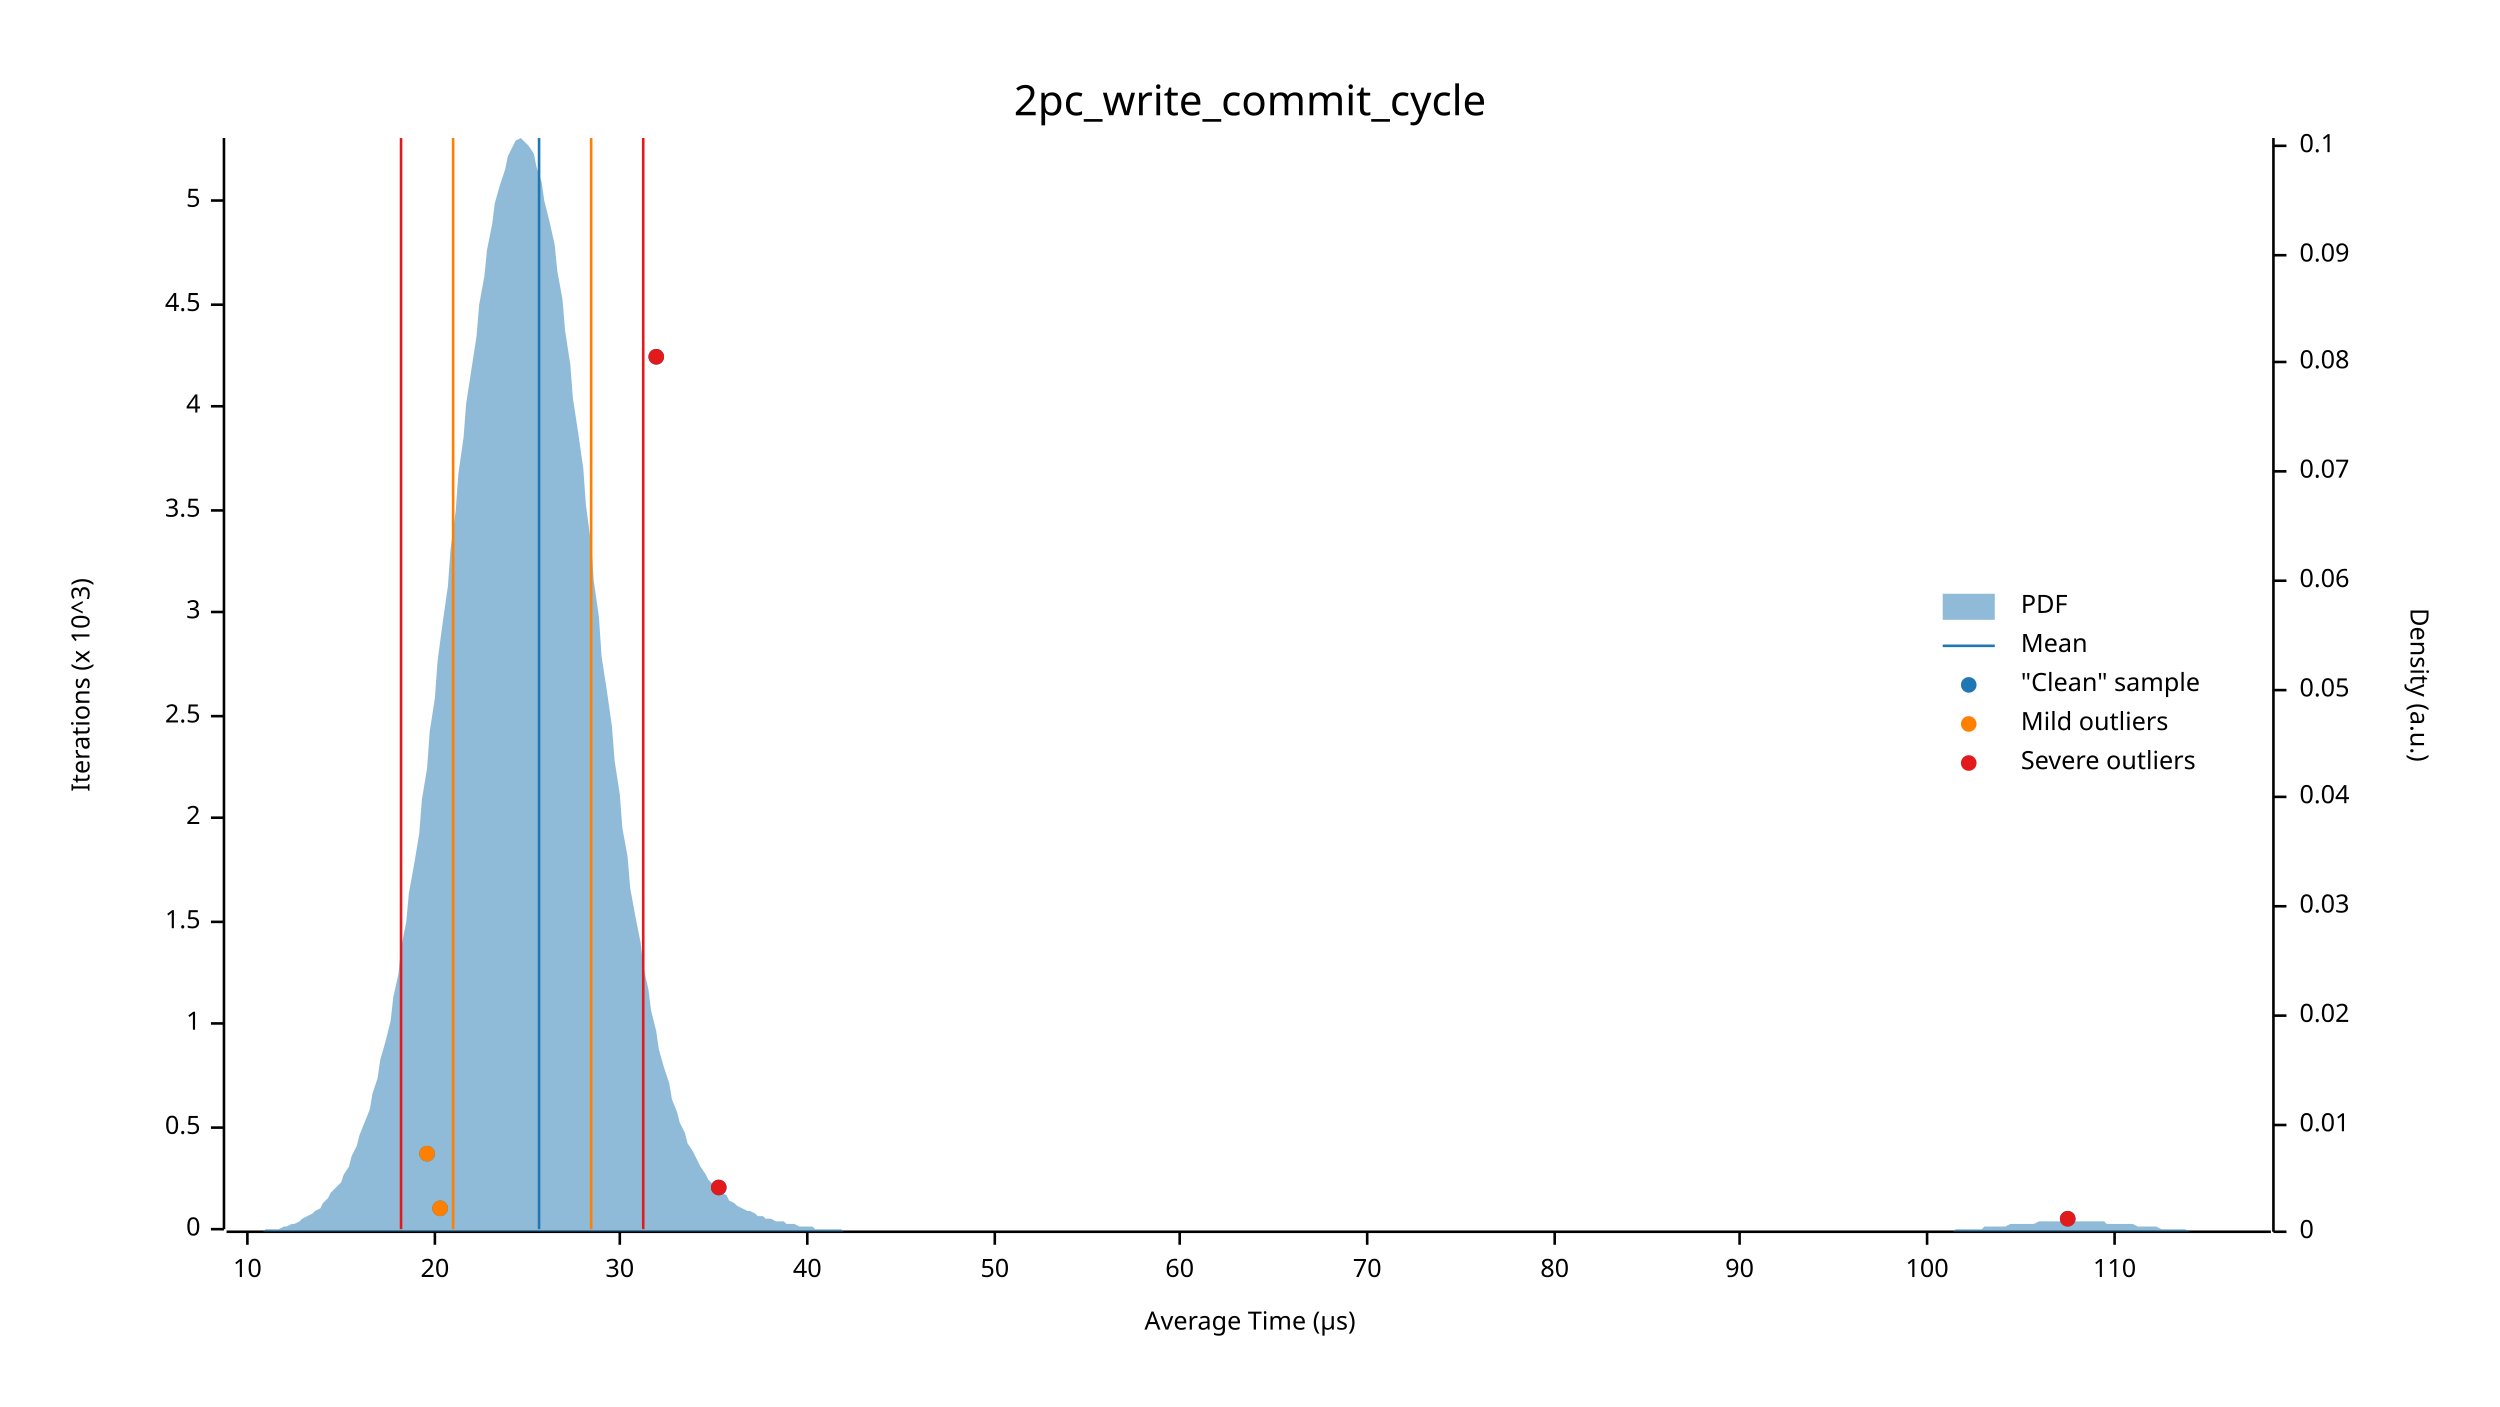
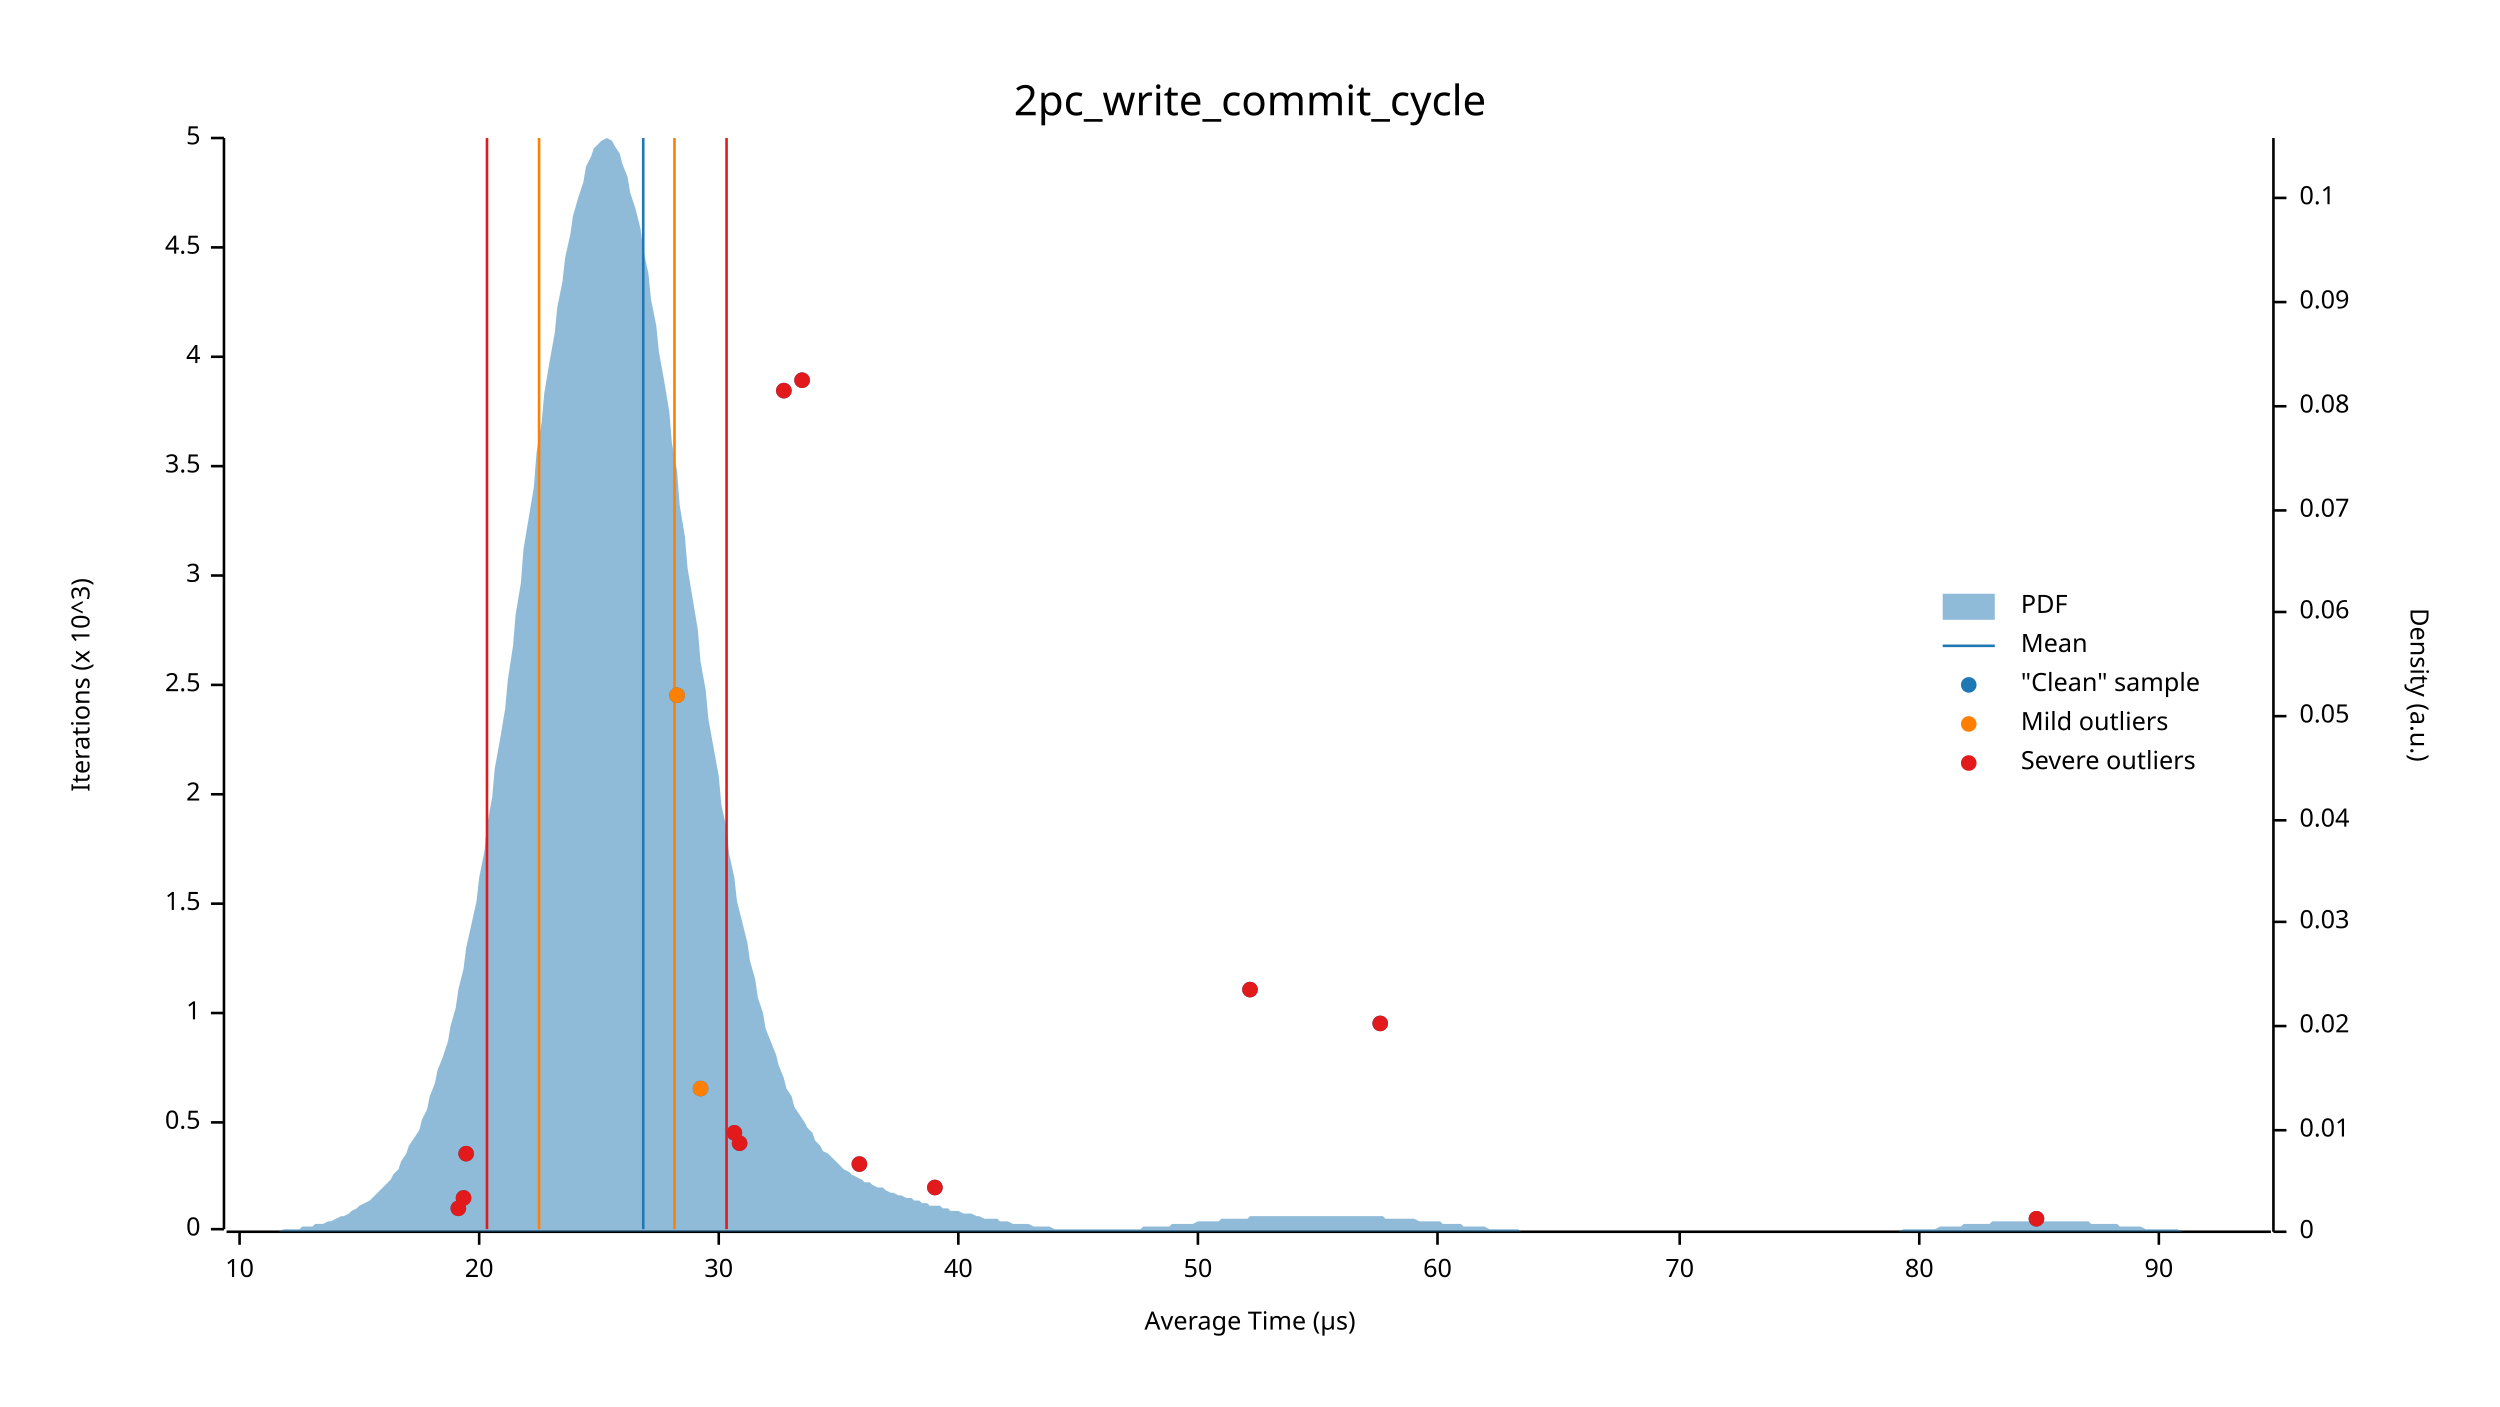
<svg xmlns="http://www.w3.org/2000/svg" width="960" height="540" viewBox="0 0 960 540">
  <text x="480" y="32" dy="0.76em" text-anchor="middle" font-family="sans-serif" font-size="16.129" opacity="1" fill="#000000">
2pc_write_commit_cycle
</text>
  <text x="27" y="263" dy="0.76em" text-anchor="middle" font-family="sans-serif" font-size="9.677" opacity="1" fill="#000000" transform="rotate(270, 27, 263)">
Iterations (x 10^3)
</text>
  <text x="480" y="513" dy="-0.5ex" text-anchor="middle" font-family="sans-serif" font-size="9.677" opacity="1" fill="#000000">
Average Time (µs)
</text>
  <polyline fill="none" opacity="1" stroke="#000000" stroke-width="1" points="86,53 86,472 " />
  <text x="77" y="472" dy="0.5ex" text-anchor="end" font-family="sans-serif" font-size="9.677" opacity="1" fill="#000000">
0
</text>
  <polyline fill="none" opacity="1" stroke="#000000" stroke-width="1" points="81,472 86,472 " />
-   <text x="77" y="433" dy="0.5ex" text-anchor="end" font-family="sans-serif" font-size="9.677" opacity="1" fill="#000000">
+   <text x="77" y="431" dy="0.5ex" text-anchor="end" font-family="sans-serif" font-size="9.677" opacity="1" fill="#000000">
0.5
</text>
-   <polyline fill="none" opacity="1" stroke="#000000" stroke-width="1" points="81,433 86,433 " />
-   <text x="77" y="393" dy="0.5ex" text-anchor="end" font-family="sans-serif" font-size="9.677" opacity="1" fill="#000000">
+   <polyline fill="none" opacity="1" stroke="#000000" stroke-width="1" points="81,431 86,431 " />
+   <text x="77" y="389" dy="0.5ex" text-anchor="end" font-family="sans-serif" font-size="9.677" opacity="1" fill="#000000">
1
</text>
-   <polyline fill="none" opacity="1" stroke="#000000" stroke-width="1" points="81,393 86,393 " />
-   <text x="77" y="354" dy="0.5ex" text-anchor="end" font-family="sans-serif" font-size="9.677" opacity="1" fill="#000000">
+   <polyline fill="none" opacity="1" stroke="#000000" stroke-width="1" points="81,389 86,389 " />
+   <text x="77" y="347" dy="0.5ex" text-anchor="end" font-family="sans-serif" font-size="9.677" opacity="1" fill="#000000">
1.5
</text>
-   <polyline fill="none" opacity="1" stroke="#000000" stroke-width="1" points="81,354 86,354 " />
-   <text x="77" y="314" dy="0.5ex" text-anchor="end" font-family="sans-serif" font-size="9.677" opacity="1" fill="#000000">
+   <polyline fill="none" opacity="1" stroke="#000000" stroke-width="1" points="81,347 86,347 " />
+   <text x="77" y="305" dy="0.5ex" text-anchor="end" font-family="sans-serif" font-size="9.677" opacity="1" fill="#000000">
2
</text>
-   <polyline fill="none" opacity="1" stroke="#000000" stroke-width="1" points="81,314 86,314 " />
-   <text x="77" y="275" dy="0.5ex" text-anchor="end" font-family="sans-serif" font-size="9.677" opacity="1" fill="#000000">
+   <polyline fill="none" opacity="1" stroke="#000000" stroke-width="1" points="81,305 86,305 " />
+   <text x="77" y="263" dy="0.5ex" text-anchor="end" font-family="sans-serif" font-size="9.677" opacity="1" fill="#000000">
2.5
</text>
-   <polyline fill="none" opacity="1" stroke="#000000" stroke-width="1" points="81,275 86,275 " />
-   <text x="77" y="235" dy="0.5ex" text-anchor="end" font-family="sans-serif" font-size="9.677" opacity="1" fill="#000000">
+   <polyline fill="none" opacity="1" stroke="#000000" stroke-width="1" points="81,263 86,263 " />
+   <text x="77" y="221" dy="0.5ex" text-anchor="end" font-family="sans-serif" font-size="9.677" opacity="1" fill="#000000">
3
</text>
-   <polyline fill="none" opacity="1" stroke="#000000" stroke-width="1" points="81,235 86,235 " />
-   <text x="77" y="196" dy="0.5ex" text-anchor="end" font-family="sans-serif" font-size="9.677" opacity="1" fill="#000000">
+   <polyline fill="none" opacity="1" stroke="#000000" stroke-width="1" points="81,221 86,221 " />
+   <text x="77" y="179" dy="0.5ex" text-anchor="end" font-family="sans-serif" font-size="9.677" opacity="1" fill="#000000">
3.5
</text>
-   <polyline fill="none" opacity="1" stroke="#000000" stroke-width="1" points="81,196 86,196 " />
-   <text x="77" y="156" dy="0.5ex" text-anchor="end" font-family="sans-serif" font-size="9.677" opacity="1" fill="#000000">
+   <polyline fill="none" opacity="1" stroke="#000000" stroke-width="1" points="81,179 86,179 " />
+   <text x="77" y="137" dy="0.5ex" text-anchor="end" font-family="sans-serif" font-size="9.677" opacity="1" fill="#000000">
4
</text>
-   <polyline fill="none" opacity="1" stroke="#000000" stroke-width="1" points="81,156 86,156 " />
-   <text x="77" y="117" dy="0.5ex" text-anchor="end" font-family="sans-serif" font-size="9.677" opacity="1" fill="#000000">
+   <polyline fill="none" opacity="1" stroke="#000000" stroke-width="1" points="81,137 86,137 " />
+   <text x="77" y="95" dy="0.5ex" text-anchor="end" font-family="sans-serif" font-size="9.677" opacity="1" fill="#000000">
4.5
</text>
-   <polyline fill="none" opacity="1" stroke="#000000" stroke-width="1" points="81,117 86,117 " />
-   <text x="77" y="77" dy="0.5ex" text-anchor="end" font-family="sans-serif" font-size="9.677" opacity="1" fill="#000000">
+   <polyline fill="none" opacity="1" stroke="#000000" stroke-width="1" points="81,95 86,95 " />
+   <text x="77" y="53" dy="0.5ex" text-anchor="end" font-family="sans-serif" font-size="9.677" opacity="1" fill="#000000">
5
</text>
-   <polyline fill="none" opacity="1" stroke="#000000" stroke-width="1" points="81,77 86,77 " />
+   <polyline fill="none" opacity="1" stroke="#000000" stroke-width="1" points="81,53 86,53 " />
  <polyline fill="none" opacity="1" stroke="#000000" stroke-width="1" points="87,473 872,473 " />
-   <text x="95" y="483" dy="0.76em" text-anchor="middle" font-family="sans-serif" font-size="9.677" opacity="1" fill="#000000">
+   <text x="92" y="483" dy="0.76em" text-anchor="middle" font-family="sans-serif" font-size="9.677" opacity="1" fill="#000000">
10
</text>
-   <polyline fill="none" opacity="1" stroke="#000000" stroke-width="1" points="95,473 95,478 " />
-   <text x="167" y="483" dy="0.76em" text-anchor="middle" font-family="sans-serif" font-size="9.677" opacity="1" fill="#000000">
+   <polyline fill="none" opacity="1" stroke="#000000" stroke-width="1" points="92,473 92,478 " />
+   <text x="184" y="483" dy="0.76em" text-anchor="middle" font-family="sans-serif" font-size="9.677" opacity="1" fill="#000000">
20
</text>
-   <polyline fill="none" opacity="1" stroke="#000000" stroke-width="1" points="167,473 167,478 " />
-   <text x="238" y="483" dy="0.76em" text-anchor="middle" font-family="sans-serif" font-size="9.677" opacity="1" fill="#000000">
+   <polyline fill="none" opacity="1" stroke="#000000" stroke-width="1" points="184,473 184,478 " />
+   <text x="276" y="483" dy="0.76em" text-anchor="middle" font-family="sans-serif" font-size="9.677" opacity="1" fill="#000000">
30
</text>
-   <polyline fill="none" opacity="1" stroke="#000000" stroke-width="1" points="238,473 238,478 " />
-   <text x="310" y="483" dy="0.76em" text-anchor="middle" font-family="sans-serif" font-size="9.677" opacity="1" fill="#000000">
+   <polyline fill="none" opacity="1" stroke="#000000" stroke-width="1" points="276,473 276,478 " />
+   <text x="368" y="483" dy="0.76em" text-anchor="middle" font-family="sans-serif" font-size="9.677" opacity="1" fill="#000000">
40
</text>
-   <polyline fill="none" opacity="1" stroke="#000000" stroke-width="1" points="310,473 310,478 " />
-   <text x="382" y="483" dy="0.76em" text-anchor="middle" font-family="sans-serif" font-size="9.677" opacity="1" fill="#000000">
+   <polyline fill="none" opacity="1" stroke="#000000" stroke-width="1" points="368,473 368,478 " />
+   <text x="460" y="483" dy="0.76em" text-anchor="middle" font-family="sans-serif" font-size="9.677" opacity="1" fill="#000000">
50
</text>
-   <polyline fill="none" opacity="1" stroke="#000000" stroke-width="1" points="382,473 382,478 " />
-   <text x="453" y="483" dy="0.76em" text-anchor="middle" font-family="sans-serif" font-size="9.677" opacity="1" fill="#000000">
+   <polyline fill="none" opacity="1" stroke="#000000" stroke-width="1" points="460,473 460,478 " />
+   <text x="552" y="483" dy="0.76em" text-anchor="middle" font-family="sans-serif" font-size="9.677" opacity="1" fill="#000000">
60
</text>
-   <polyline fill="none" opacity="1" stroke="#000000" stroke-width="1" points="453,473 453,478 " />
-   <text x="525" y="483" dy="0.76em" text-anchor="middle" font-family="sans-serif" font-size="9.677" opacity="1" fill="#000000">
+   <polyline fill="none" opacity="1" stroke="#000000" stroke-width="1" points="552,473 552,478 " />
+   <text x="645" y="483" dy="0.76em" text-anchor="middle" font-family="sans-serif" font-size="9.677" opacity="1" fill="#000000">
70
</text>
-   <polyline fill="none" opacity="1" stroke="#000000" stroke-width="1" points="525,473 525,478 " />
-   <text x="597" y="483" dy="0.76em" text-anchor="middle" font-family="sans-serif" font-size="9.677" opacity="1" fill="#000000">
+   <polyline fill="none" opacity="1" stroke="#000000" stroke-width="1" points="645,473 645,478 " />
+   <text x="737" y="483" dy="0.76em" text-anchor="middle" font-family="sans-serif" font-size="9.677" opacity="1" fill="#000000">
80
</text>
-   <polyline fill="none" opacity="1" stroke="#000000" stroke-width="1" points="597,473 597,478 " />
-   <text x="668" y="483" dy="0.76em" text-anchor="middle" font-family="sans-serif" font-size="9.677" opacity="1" fill="#000000">
+   <polyline fill="none" opacity="1" stroke="#000000" stroke-width="1" points="737,473 737,478 " />
+   <text x="829" y="483" dy="0.76em" text-anchor="middle" font-family="sans-serif" font-size="9.677" opacity="1" fill="#000000">
90
</text>
-   <polyline fill="none" opacity="1" stroke="#000000" stroke-width="1" points="668,473 668,478 " />
-   <text x="740" y="483" dy="0.76em" text-anchor="middle" font-family="sans-serif" font-size="9.677" opacity="1" fill="#000000">
- 100
- </text>
-   <polyline fill="none" opacity="1" stroke="#000000" stroke-width="1" points="740,473 740,478 " />
-   <text x="812" y="483" dy="0.76em" text-anchor="middle" font-family="sans-serif" font-size="9.677" opacity="1" fill="#000000">
- 110
- </text>
-   <polyline fill="none" opacity="1" stroke="#000000" stroke-width="1" points="812,473 812,478 " />
+   <polyline fill="none" opacity="1" stroke="#000000" stroke-width="1" points="829,473 829,478 " />
  <text x="933" y="263" dy="0.76em" text-anchor="middle" font-family="sans-serif" font-size="9.677" opacity="1" fill="#000000" transform="rotate(90, 933, 263)">
Density (a.u.)
</text>
  <polyline fill="none" opacity="1" stroke="#000000" stroke-width="1" points="873,53 873,473 " />
  <text x="883" y="473" dy="0.5ex" text-anchor="start" font-family="sans-serif" font-size="9.677" opacity="1" fill="#000000">
0
</text>
  <polyline fill="none" opacity="1" stroke="#000000" stroke-width="1" points="873,473 878,473 " />
-   <text x="883" y="432" dy="0.5ex" text-anchor="start" font-family="sans-serif" font-size="9.677" opacity="1" fill="#000000">
+   <text x="883" y="434" dy="0.5ex" text-anchor="start" font-family="sans-serif" font-size="9.677" opacity="1" fill="#000000">
0.01
</text>
-   <polyline fill="none" opacity="1" stroke="#000000" stroke-width="1" points="873,432 878,432 " />
-   <text x="883" y="390" dy="0.5ex" text-anchor="start" font-family="sans-serif" font-size="9.677" opacity="1" fill="#000000">
+   <polyline fill="none" opacity="1" stroke="#000000" stroke-width="1" points="873,434 878,434 " />
+   <text x="883" y="394" dy="0.5ex" text-anchor="start" font-family="sans-serif" font-size="9.677" opacity="1" fill="#000000">
0.02
</text>
-   <polyline fill="none" opacity="1" stroke="#000000" stroke-width="1" points="873,390 878,390 " />
-   <text x="883" y="348" dy="0.5ex" text-anchor="start" font-family="sans-serif" font-size="9.677" opacity="1" fill="#000000">
+   <polyline fill="none" opacity="1" stroke="#000000" stroke-width="1" points="873,394 878,394 " />
+   <text x="883" y="354" dy="0.5ex" text-anchor="start" font-family="sans-serif" font-size="9.677" opacity="1" fill="#000000">
0.03
</text>
-   <polyline fill="none" opacity="1" stroke="#000000" stroke-width="1" points="873,348 878,348 " />
-   <text x="883" y="306" dy="0.5ex" text-anchor="start" font-family="sans-serif" font-size="9.677" opacity="1" fill="#000000">
+   <polyline fill="none" opacity="1" stroke="#000000" stroke-width="1" points="873,354 878,354 " />
+   <text x="883" y="315" dy="0.5ex" text-anchor="start" font-family="sans-serif" font-size="9.677" opacity="1" fill="#000000">
0.04
</text>
-   <polyline fill="none" opacity="1" stroke="#000000" stroke-width="1" points="873,306 878,306 " />
-   <text x="883" y="265" dy="0.5ex" text-anchor="start" font-family="sans-serif" font-size="9.677" opacity="1" fill="#000000">
+   <polyline fill="none" opacity="1" stroke="#000000" stroke-width="1" points="873,315 878,315 " />
+   <text x="883" y="275" dy="0.5ex" text-anchor="start" font-family="sans-serif" font-size="9.677" opacity="1" fill="#000000">
0.05
</text>
-   <polyline fill="none" opacity="1" stroke="#000000" stroke-width="1" points="873,265 878,265 " />
-   <text x="883" y="223" dy="0.5ex" text-anchor="start" font-family="sans-serif" font-size="9.677" opacity="1" fill="#000000">
+   <polyline fill="none" opacity="1" stroke="#000000" stroke-width="1" points="873,275 878,275 " />
+   <text x="883" y="235" dy="0.5ex" text-anchor="start" font-family="sans-serif" font-size="9.677" opacity="1" fill="#000000">
0.06
</text>
-   <polyline fill="none" opacity="1" stroke="#000000" stroke-width="1" points="873,223 878,223 " />
-   <text x="883" y="181" dy="0.5ex" text-anchor="start" font-family="sans-serif" font-size="9.677" opacity="1" fill="#000000">
+   <polyline fill="none" opacity="1" stroke="#000000" stroke-width="1" points="873,235 878,235 " />
+   <text x="883" y="196" dy="0.5ex" text-anchor="start" font-family="sans-serif" font-size="9.677" opacity="1" fill="#000000">
0.07
</text>
-   <polyline fill="none" opacity="1" stroke="#000000" stroke-width="1" points="873,181 878,181 " />
-   <text x="883" y="139" dy="0.5ex" text-anchor="start" font-family="sans-serif" font-size="9.677" opacity="1" fill="#000000">
+   <polyline fill="none" opacity="1" stroke="#000000" stroke-width="1" points="873,196 878,196 " />
+   <text x="883" y="156" dy="0.5ex" text-anchor="start" font-family="sans-serif" font-size="9.677" opacity="1" fill="#000000">
0.08
</text>
-   <polyline fill="none" opacity="1" stroke="#000000" stroke-width="1" points="873,139 878,139 " />
-   <text x="883" y="98" dy="0.5ex" text-anchor="start" font-family="sans-serif" font-size="9.677" opacity="1" fill="#000000">
+   <polyline fill="none" opacity="1" stroke="#000000" stroke-width="1" points="873,156 878,156 " />
+   <text x="883" y="116" dy="0.5ex" text-anchor="start" font-family="sans-serif" font-size="9.677" opacity="1" fill="#000000">
0.09
</text>
-   <polyline fill="none" opacity="1" stroke="#000000" stroke-width="1" points="873,98 878,98 " />
-   <text x="883" y="56" dy="0.5ex" text-anchor="start" font-family="sans-serif" font-size="9.677" opacity="1" fill="#000000">
+   <polyline fill="none" opacity="1" stroke="#000000" stroke-width="1" points="873,116 878,116 " />
+   <text x="883" y="76" dy="0.5ex" text-anchor="start" font-family="sans-serif" font-size="9.677" opacity="1" fill="#000000">
0.1
</text>
-   <polyline fill="none" opacity="1" stroke="#000000" stroke-width="1" points="873,56 878,56 " />
-   <polygon opacity="0.5" fill="#1F78B4" points="87,473 88,473 90,473 91,473 93,473 94,473 96,473 98,473 99,473 101,473 102,472 104,472 105,472 107,472 109,471 110,471 112,470 113,470 115,469 116,468 118,467 120,466 121,465 123,464 124,462 126,460 127,458 129,456 131,454 132,451 134,448 135,444 137,440 138,436 140,431 142,426 143,420 145,414 146,407 148,400 150,392 151,383 153,374 154,364 156,354 157,343 159,332 161,320 162,307 164,295 165,281 167,268 168,254 170,239 172,225 173,211 175,196 176,182 178,168 179,155 181,142 183,129 184,117 186,106 187,96 189,86 190,78 192,71 194,65 195,60 197,56 198,54 200,53 201,54 203,56 205,59 206,64 208,70 209,77 211,85 213,94 214,104 216,115 217,127 219,140 220,153 222,166 224,180 225,194 227,209 228,223 230,237 231,252 233,265 235,279 236,292 238,305 239,318 241,329 242,341 244,352 246,362 247,371 249,380 250,388 252,396 253,403 255,410 257,416 258,422 260,427 261,431 263,435 264,439 266,442 268,446 269,448 271,451 272,453 274,455 276,457 277,458 279,459 280,461 282,462 283,463 285,464 287,465 288,465 290,466 291,467 293,467 294,468 296,468 298,469 299,469 301,469 302,470 304,470 305,470 307,471 309,471 310,471 312,471 313,472 315,472 316,472 318,472 320,472 321,472 323,472 324,473 326,473 327,473 329,473 331,473 332,473 334,473 335,473 337,473 339,473 340,473 342,473 343,473 345,473 346,473 348,473 350,473 351,473 353,473 354,473 356,473 357,473 359,473 361,473 362,473 364,473 365,473 367,473 368,473 370,473 372,473 373,473 375,473 376,473 378,473 379,473 381,473 383,473 384,473 386,473 387,473 389,473 391,473 392,473 394,473 395,473 397,473 398,473 400,473 402,473 403,473 405,473 406,473 408,473 409,473 411,473 413,473 414,473 416,473 417,473 419,473 420,473 422,473 424,473 425,473 427,473 428,473 430,473 431,473 433,473 435,473 436,473 438,473 439,473 441,473 442,473 444,473 446,473 447,473 449,473 450,473 452,473 454,473 455,473 457,473 458,473 460,473 461,473 463,473 465,473 466,473 468,473 469,473 471,473 472,473 474,473 476,473 477,473 479,473 480,473 482,473 483,473 485,473 487,473 488,473 490,473 491,473 493,473 494,473 496,473 498,473 499,473 501,473 502,473 504,473 505,473 507,473 509,473 510,473 512,473 513,473 515,473 517,473 518,473 520,473 521,473 523,473 524,473 526,473 528,473 529,473 531,473 532,473 534,473 535,473 537,473 539,473 540,473 542,473 543,473 545,473 546,473 548,473 550,473 551,473 553,473 554,473 556,473 557,473 559,473 561,473 562,473 564,473 565,473 567,473 568,473 570,473 572,473 573,473 575,473 576,473 578,473 580,473 581,473 583,473 584,473 586,473 587,473 589,473 591,473 592,473 594,473 595,473 597,473 598,473 600,473 602,473 603,473 605,473 606,473 608,473 609,473 611,473 613,473 614,473 616,473 617,473 619,473 620,473 622,473 624,473 625,473 627,473 628,473 630,473 632,473 633,473 635,473 636,473 638,473 639,473 641,473 643,473 644,473 646,473 647,473 649,473 650,473 652,473 654,473 655,473 657,473 658,473 660,473 661,473 663,473 665,473 666,473 668,473 669,473 671,473 672,473 674,473 676,473 677,473 679,473 680,473 682,473 683,473 685,473 687,473 688,473 690,473 691,473 693,473 695,473 696,473 698,473 699,473 701,473 702,473 704,473 706,473 707,473 709,473 710,473 712,473 713,473 715,473 717,473 718,473 720,473 721,473 723,473 724,473 726,473 728,473 729,473 731,473 732,473 734,473 735,473 737,473 739,473 740,473 742,473 743,473 745,473 746,473 748,473 750,473 751,472 753,472 754,472 756,472 758,472 759,472 761,472 762,471 764,471 765,471 767,471 769,471 770,471 772,470 773,470 775,470 776,470 778,470 780,470 781,470 783,469 784,469 786,469 787,469 789,469 791,469 792,469 794,469 795,469 797,469 798,469 800,469 802,469 803,469 805,469 806,469 808,469 809,470 811,470 813,470 814,470 816,470 817,470 819,470 821,471 822,471 824,471 825,471 827,471 828,471 830,472 832,472 833,472 835,472 836,472 838,472 839,472 841,473 843,473 844,473 846,473 847,473 849,473 850,473 852,473 854,473 855,473 857,473 858,473 860,473 861,473 863,473 865,473 866,473 868,473 869,473 871,473 873,473 873,473 87,473 " />
-   <polyline fill="none" opacity="1" stroke="#1F78B4" stroke-width="1" points="207,472 207,53 " />
-   <polyline fill="none" opacity="1" stroke="#FF7F00" stroke-width="1" points="174,472 174,53 " />
-   <polyline fill="none" opacity="1" stroke="#FF7F00" stroke-width="1" points="227,472 227,53 " />
-   <polyline fill="none" opacity="1" stroke="#E31A1C" stroke-width="1" points="154,472 154,53 " />
-   <polyline fill="none" opacity="1" stroke="#E31A1C" stroke-width="1" points="247,472 247,53 " />
-   <circle cx="794" cy="468" r="3" opacity="1" fill="#1F78B4" stroke="none" stroke-width="1" />
-   <circle cx="169" cy="464" r="3" opacity="1" fill="#1F78B4" stroke="none" stroke-width="1" />
-   <circle cx="276" cy="456" r="3" opacity="1" fill="#1F78B4" stroke="none" stroke-width="1" />
-   <circle cx="164" cy="443" r="3" opacity="1" fill="#1F78B4" stroke="none" stroke-width="1" />
-   <circle cx="252" cy="137" r="3" opacity="1" fill="#1F78B4" stroke="none" stroke-width="1" />
-   <circle cx="169" cy="464" r="3" opacity="1" fill="#FF7F00" stroke="none" stroke-width="1" />
-   <circle cx="164" cy="443" r="3" opacity="1" fill="#FF7F00" stroke="none" stroke-width="1" />
-   <circle cx="794" cy="468" r="3" opacity="1" fill="#E31A1C" stroke="none" stroke-width="1" />
-   <circle cx="276" cy="456" r="3" opacity="1" fill="#E31A1C" stroke="none" stroke-width="1" />
-   <circle cx="252" cy="137" r="3" opacity="1" fill="#E31A1C" stroke="none" stroke-width="1" />
+   <polyline fill="none" opacity="1" stroke="#000000" stroke-width="1" points="873,76 878,76 " />
+   <polygon opacity="0.5" fill="#1F78B4" points="87,473 88,473 90,473 91,473 93,473 94,473 96,473 98,473 99,473 101,473 102,473 104,473 105,473 107,473 109,472 110,472 112,472 113,472 115,472 116,471 118,471 120,471 121,470 123,470 124,470 126,469 127,469 129,468 131,467 132,467 134,466 135,465 137,464 138,463 140,462 142,461 143,460 145,458 146,457 148,455 150,453 151,451 153,449 154,446 156,443 157,440 159,437 161,434 162,430 164,426 165,421 167,416 168,411 170,406 172,400 173,394 175,387 176,380 178,372 179,364 181,355 183,346 184,337 186,327 187,317 189,306 190,295 192,284 194,272 195,261 197,248 198,236 200,224 201,211 203,199 205,187 206,174 208,162 209,151 211,139 213,128 214,118 216,108 217,99 219,90 220,83 222,76 224,70 225,64 227,60 228,57 230,55 231,54 233,53 235,54 236,56 238,59 239,63 241,68 242,74 244,80 246,88 247,96 249,105 250,115 252,125 253,135 255,146 257,158 258,170 260,181 261,194 263,206 264,218 266,230 268,242 269,254 271,265 272,276 274,287 276,298 277,309 279,318 280,328 282,337 283,346 285,354 287,362 288,369 290,376 291,383 293,389 294,395 296,400 298,405 299,409 301,414 302,418 304,421 305,425 307,428 309,431 310,433 312,435 313,438 315,440 316,442 318,443 320,445 321,446 323,448 324,449 326,450 327,451 329,452 331,453 332,454 334,454 335,455 337,456 339,456 340,457 342,458 343,458 345,459 346,459 348,460 350,460 351,461 353,461 354,462 356,462 357,463 359,463 361,463 362,464 364,464 365,465 367,465 368,465 370,466 372,466 373,466 375,467 376,467 378,468 379,468 381,468 383,468 384,469 386,469 387,469 389,470 391,470 392,470 394,470 395,470 397,471 398,471 400,471 402,471 403,471 405,472 406,472 408,472 409,472 411,472 413,472 414,472 416,472 417,472 419,472 420,472 422,472 424,472 425,472 427,472 428,472 430,472 431,472 433,472 435,472 436,472 438,472 439,471 441,471 442,471 444,471 446,471 447,471 449,471 450,470 452,470 454,470 455,470 457,470 458,470 460,469 461,469 463,469 465,469 466,469 468,469 469,468 471,468 472,468 474,468 476,468 477,468 479,468 480,467 482,467 483,467 485,467 487,467 488,467 490,467 491,467 493,467 494,467 496,467 498,467 499,467 501,467 502,467 504,467 505,467 507,467 509,467 510,467 512,467 513,467 515,467 517,467 518,467 520,467 521,467 523,467 524,467 526,467 528,467 529,467 531,467 532,468 534,468 535,468 537,468 539,468 540,468 542,468 543,468 545,469 546,469 548,469 550,469 551,469 553,469 554,470 556,470 557,470 559,470 561,470 562,471 564,471 565,471 567,471 568,471 570,471 572,472 573,472 575,472 576,472 578,472 580,472 581,472 583,472 584,473 586,473 587,473 589,473 591,473 592,473 594,473 595,473 597,473 598,473 600,473 602,473 603,473 605,473 606,473 608,473 609,473 611,473 613,473 614,473 616,473 617,473 619,473 620,473 622,473 624,473 625,473 627,473 628,473 630,473 632,473 633,473 635,473 636,473 638,473 639,473 641,473 643,473 644,473 646,473 647,473 649,473 650,473 652,473 654,473 655,473 657,473 658,473 660,473 661,473 663,473 665,473 666,473 668,473 669,473 671,473 672,473 674,473 676,473 677,473 679,473 680,473 682,473 683,473 685,473 687,473 688,473 690,473 691,473 693,473 695,473 696,473 698,473 699,473 701,473 702,473 704,473 706,473 707,473 709,473 710,473 712,473 713,473 715,473 717,473 718,473 720,473 721,473 723,473 724,473 726,473 728,473 729,473 731,472 732,472 734,472 735,472 737,472 739,472 740,472 742,472 743,472 745,471 746,471 748,471 750,471 751,471 753,471 754,470 756,470 758,470 759,470 761,470 762,470 764,470 765,469 767,469 769,469 770,469 772,469 773,469 775,469 776,469 778,469 780,469 781,469 783,469 784,469 786,469 787,469 789,469 791,469 792,469 794,469 795,469 797,469 798,469 800,469 802,469 803,470 805,470 806,470 808,470 809,470 811,470 813,470 814,471 816,471 817,471 819,471 821,471 822,471 824,472 825,472 827,472 828,472 830,472 832,472 833,472 835,472 836,472 838,473 839,473 841,473 843,473 844,473 846,473 847,473 849,473 850,473 852,473 854,473 855,473 857,473 858,473 860,473 861,473 863,473 865,473 866,473 868,473 869,473 871,473 873,473 873,473 87,473 " />
+   <polyline fill="none" opacity="1" stroke="#1F78B4" stroke-width="1" points="247,472 247,53 " />
+   <polyline fill="none" opacity="1" stroke="#FF7F00" stroke-width="1" points="207,472 207,53 " />
+   <polyline fill="none" opacity="1" stroke="#FF7F00" stroke-width="1" points="259,472 259,53 " />
+   <polyline fill="none" opacity="1" stroke="#E31A1C" stroke-width="1" points="187,472 187,53 " />
+   <polyline fill="none" opacity="1" stroke="#E31A1C" stroke-width="1" points="279,472 279,53 " />
+   <circle cx="782" cy="468" r="3" opacity="1" fill="#1F78B4" stroke="none" stroke-width="1" />
+   <circle cx="176" cy="464" r="3" opacity="1" fill="#1F78B4" stroke="none" stroke-width="1" />
+   <circle cx="178" cy="460" r="3" opacity="1" fill="#1F78B4" stroke="none" stroke-width="1" />
+   <circle cx="359" cy="456" r="3" opacity="1" fill="#1F78B4" stroke="none" stroke-width="1" />
+   <circle cx="330" cy="447" r="3" opacity="1" fill="#1F78B4" stroke="none" stroke-width="1" />
+   <circle cx="179" cy="443" r="3" opacity="1" fill="#1F78B4" stroke="none" stroke-width="1" />
+   <circle cx="284" cy="439" r="3" opacity="1" fill="#1F78B4" stroke="none" stroke-width="1" />
+   <circle cx="282" cy="435" r="3" opacity="1" fill="#1F78B4" stroke="none" stroke-width="1" />
+   <circle cx="269" cy="418" r="3" opacity="1" fill="#1F78B4" stroke="none" stroke-width="1" />
+   <circle cx="530" cy="393" r="3" opacity="1" fill="#1F78B4" stroke="none" stroke-width="1" />
+   <circle cx="480" cy="380" r="3" opacity="1" fill="#1F78B4" stroke="none" stroke-width="1" />
+   <circle cx="260" cy="267" r="3" opacity="1" fill="#1F78B4" stroke="none" stroke-width="1" />
+   <circle cx="301" cy="150" r="3" opacity="1" fill="#1F78B4" stroke="none" stroke-width="1" />
+   <circle cx="308" cy="146" r="3" opacity="1" fill="#1F78B4" stroke="none" stroke-width="1" />
+   <circle cx="269" cy="418" r="3" opacity="1" fill="#FF7F00" stroke="none" stroke-width="1" />
+   <circle cx="260" cy="267" r="3" opacity="1" fill="#FF7F00" stroke="none" stroke-width="1" />
+   <circle cx="782" cy="468" r="3" opacity="1" fill="#E31A1C" stroke="none" stroke-width="1" />
+   <circle cx="176" cy="464" r="3" opacity="1" fill="#E31A1C" stroke="none" stroke-width="1" />
+   <circle cx="178" cy="460" r="3" opacity="1" fill="#E31A1C" stroke="none" stroke-width="1" />
+   <circle cx="359" cy="456" r="3" opacity="1" fill="#E31A1C" stroke="none" stroke-width="1" />
+   <circle cx="330" cy="447" r="3" opacity="1" fill="#E31A1C" stroke="none" stroke-width="1" />
+   <circle cx="179" cy="443" r="3" opacity="1" fill="#E31A1C" stroke="none" stroke-width="1" />
+   <circle cx="284" cy="439" r="3" opacity="1" fill="#E31A1C" stroke="none" stroke-width="1" />
+   <circle cx="282" cy="435" r="3" opacity="1" fill="#E31A1C" stroke="none" stroke-width="1" />
+   <circle cx="530" cy="393" r="3" opacity="1" fill="#E31A1C" stroke="none" stroke-width="1" />
+   <circle cx="480" cy="380" r="3" opacity="1" fill="#E31A1C" stroke="none" stroke-width="1" />
+   <circle cx="301" cy="150" r="3" opacity="1" fill="#E31A1C" stroke="none" stroke-width="1" />
+   <circle cx="308" cy="146" r="3" opacity="1" fill="#E31A1C" stroke="none" stroke-width="1" />
  <text x="776" y="228" dy="0.76em" text-anchor="start" font-family="sans-serif" font-size="9.677" opacity="1" fill="#000000">
PDF
</text>
  <text x="776" y="243" dy="0.76em" text-anchor="start" font-family="sans-serif" font-size="9.677" opacity="1" fill="#000000">
Mean
</text>
  <text x="776" y="258" dy="0.76em" text-anchor="start" font-family="sans-serif" font-size="9.677" opacity="1" fill="#000000">
"Clean" sample
</text>
  <text x="776" y="273" dy="0.76em" text-anchor="start" font-family="sans-serif" font-size="9.677" opacity="1" fill="#000000">
Mild outliers
</text>
  <text x="776" y="288" dy="0.76em" text-anchor="start" font-family="sans-serif" font-size="9.677" opacity="1" fill="#000000">
Severe outliers
</text>
  <rect x="746" y="228" width="20" height="10" opacity="0.5" fill="#1F78B4" stroke="none" />
  <polyline fill="none" opacity="1" stroke="#1F78B4" stroke-width="1" points="746,248 766,248 " />
  <circle cx="756" cy="263" r="3" opacity="1" fill="#1F78B4" stroke="none" stroke-width="1" />
  <circle cx="756" cy="278" r="3" opacity="1" fill="#FF7F00" stroke="none" stroke-width="1" />
  <circle cx="756" cy="293" r="3" opacity="1" fill="#E31A1C" stroke="none" stroke-width="1" />
</svg>
